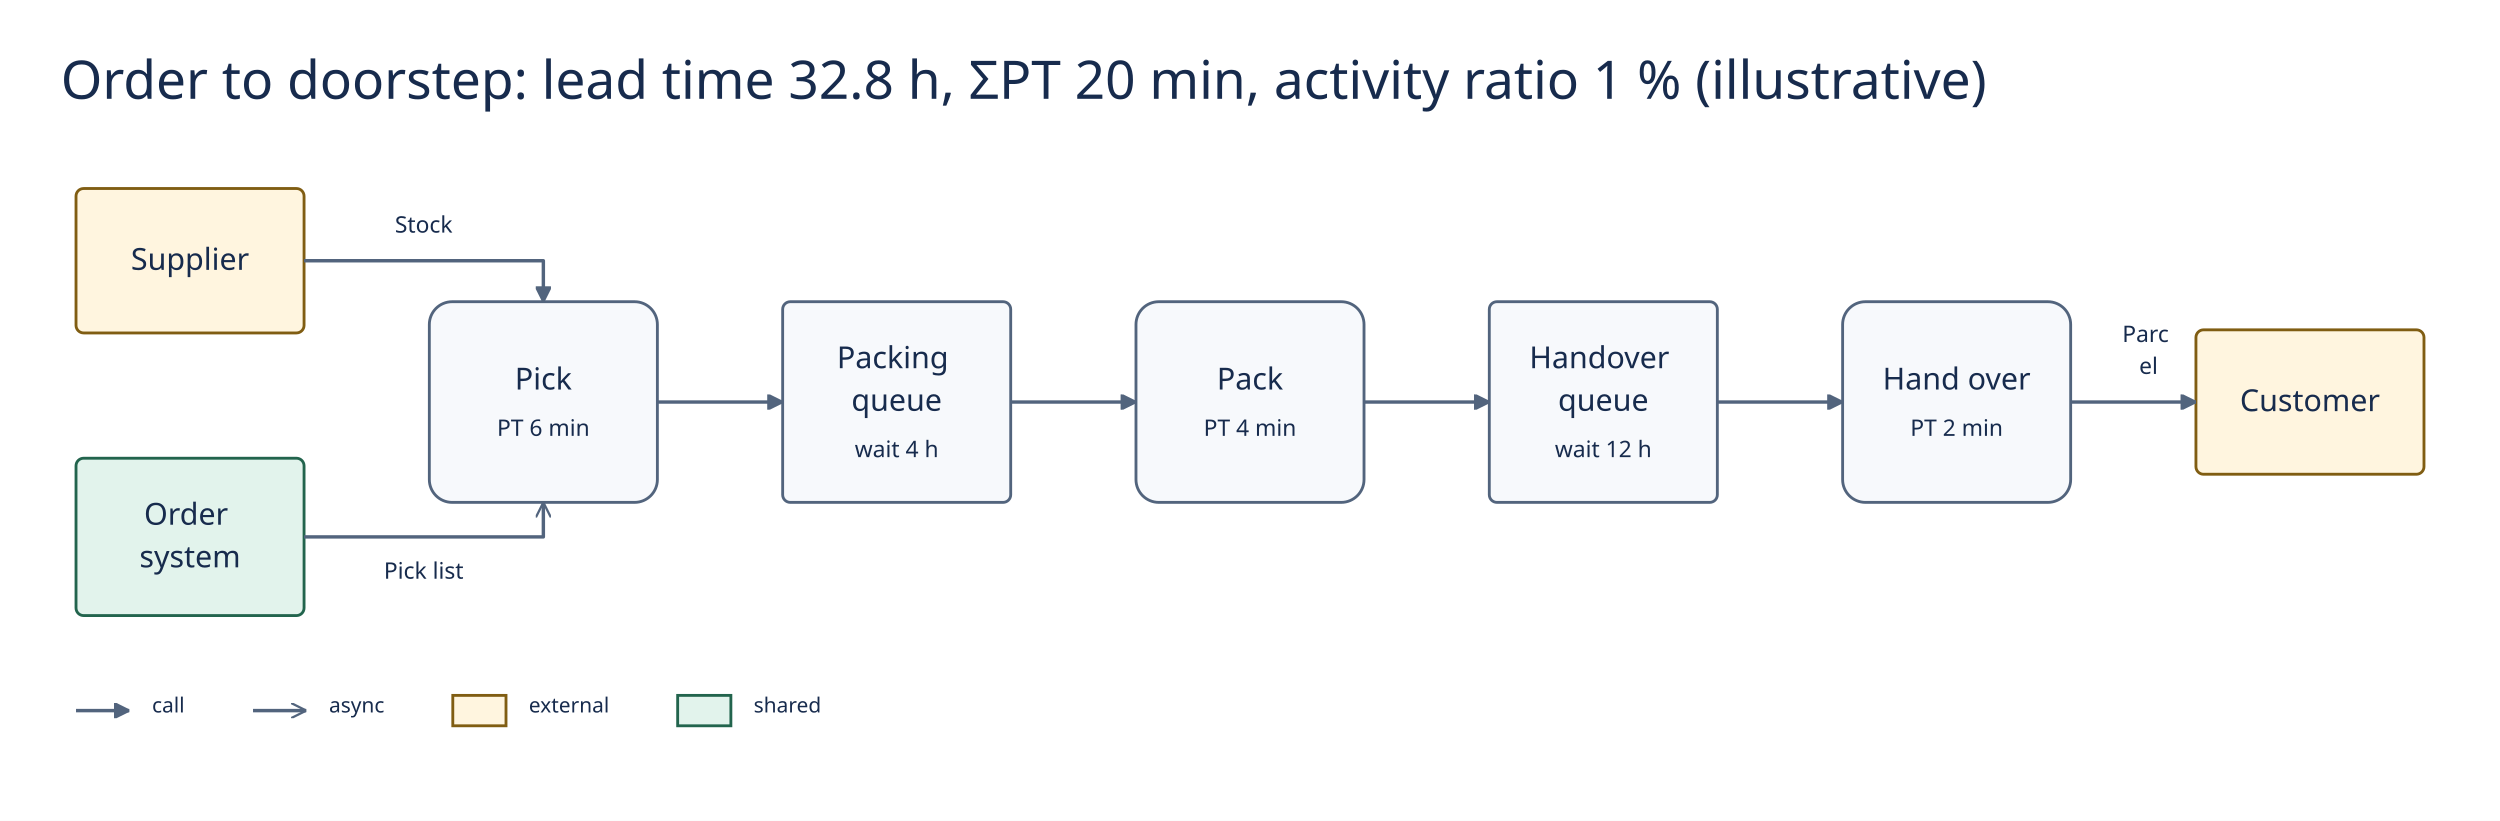
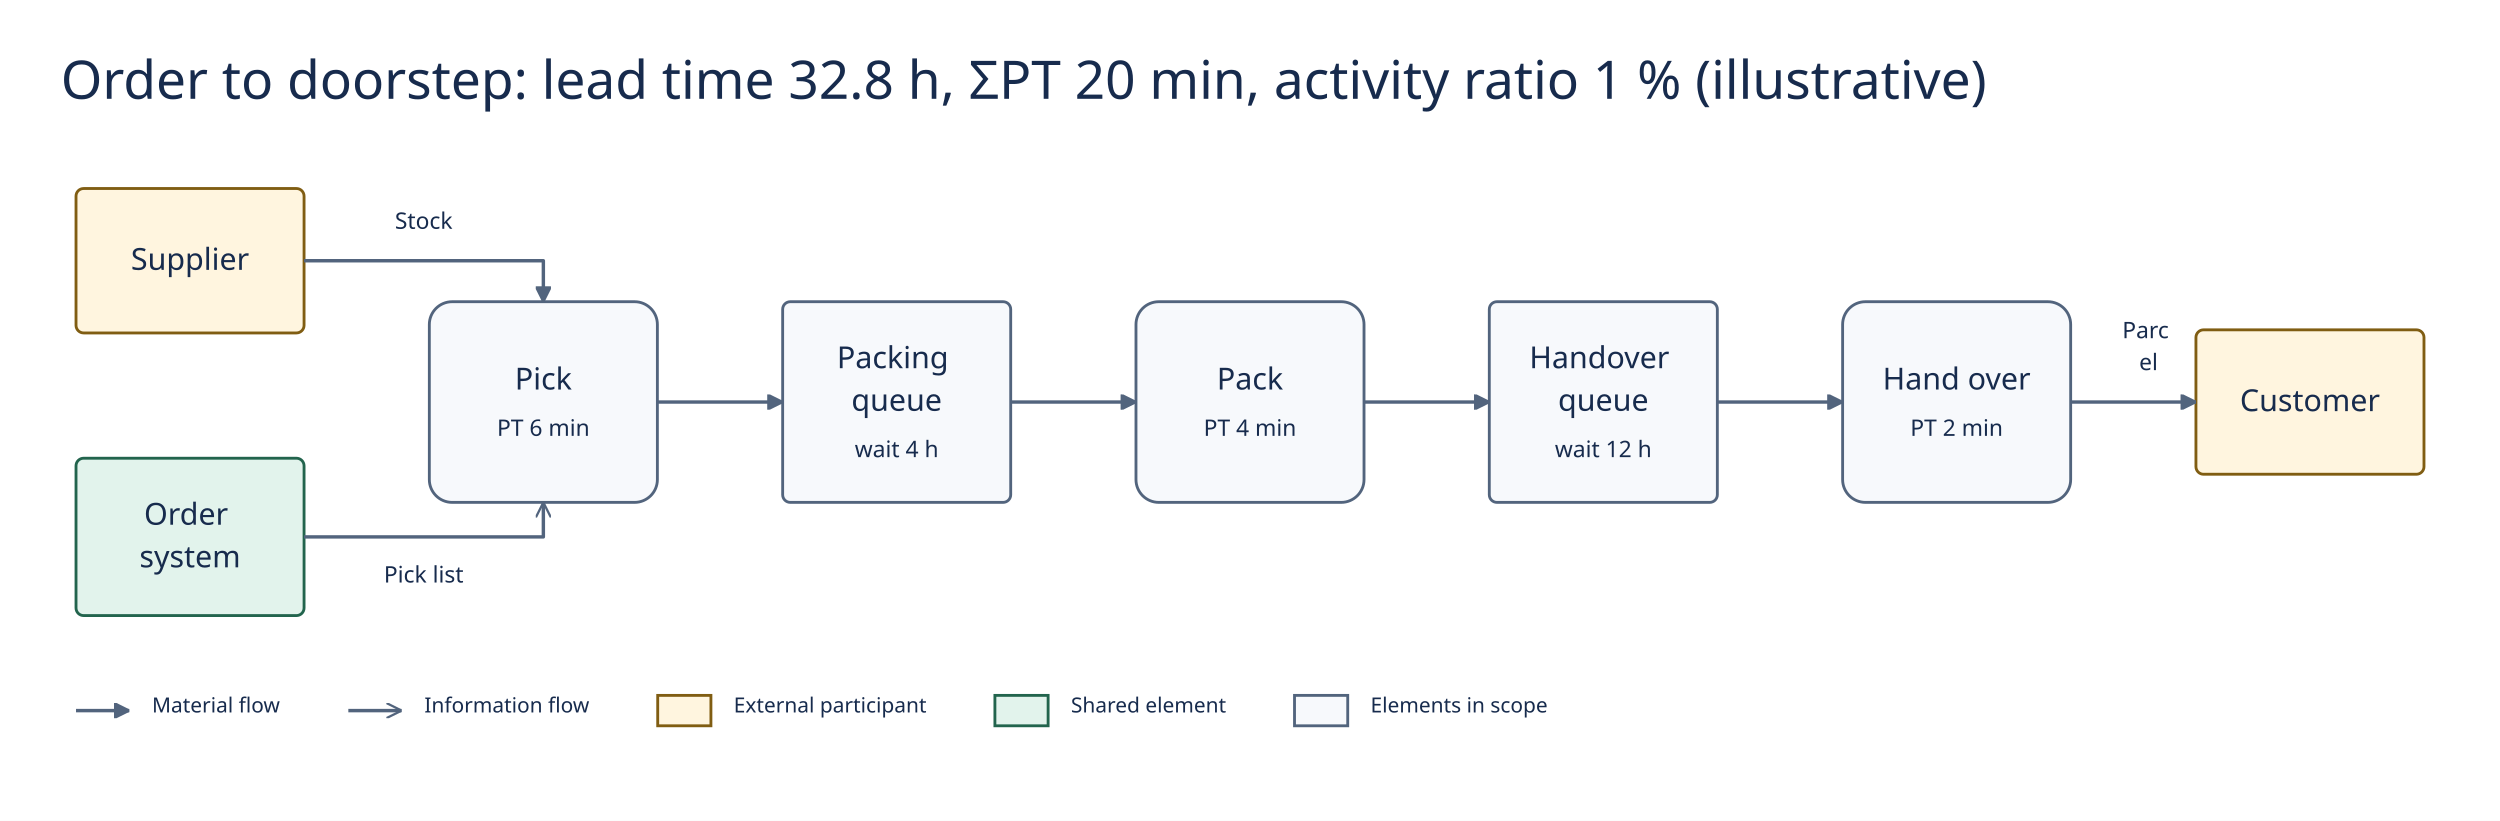
<svg xmlns="http://www.w3.org/2000/svg" viewBox="0 0 1315.531 431.922" width="1315.531" height="431.922" lang="en" role="img" aria-labelledby="a9-en-document-title a9-en-document-desc" data-archatlas="0.1" data-measured-with="pillow">
  <defs>
    <marker id="a9-en-marker-peer-arrow" viewBox="0 0 10 10" refX="10" refY="5" markerWidth="8" markerHeight="8" markerUnits="userSpaceOnUse" orient="auto-start-reverse">
      <path d="M 0 0 L 10 5 L 0 10 Z" fill="#52647d" stroke="#52647d" stroke-width="1.5" />
    </marker>
    <marker id="a9-en-marker-peer-circle" viewBox="0 0 10 10" refX="5" refY="5" markerWidth="8" markerHeight="8" markerUnits="userSpaceOnUse">
      <circle cx="5" cy="5" r="3.5" fill="#ffffff" stroke="#52647d" stroke-width="1.5" />
    </marker>
    <marker id="a9-en-marker-peer-open" viewBox="0 0 10 10" refX="10" refY="5" markerWidth="8" markerHeight="8" markerUnits="userSpaceOnUse" orient="auto-start-reverse">
      <path d="M 0 0 L 10 5 L 0 10" fill="none" stroke="#52647d" stroke-width="1.5" />
    </marker>
  </defs>
  <rect width="1315.531" height="431.922" fill="#ffffff" data-role="canvas" />
  <rect id="a9-en-shape-node-sup" data-id="sup" data-role="node" data-parent="" data-kind="external" fill="#fff5df" stroke="#805d12" stroke-width="1.5" data-box="40 99.2 120 76" x="40" y="99.2" width="120" height="76" rx="4" />
  <rect id="a9-en-shape-node-ord" data-id="ord" data-role="node" data-parent="" data-kind="system" fill="#e2f3ec" stroke="#22644d" stroke-width="1.5" data-box="40 241.122 120 82.8" x="40" y="241.122" width="120" height="82.8" rx="4" />
  <rect id="a9-en-shape-node-p1" data-id="p1" data-role="node" data-parent="" data-kind="task" fill="#f7f9fc" stroke="#52647d" stroke-width="1.5" data-box="225.922 158.761 120 105.6" x="225.922" y="158.761" width="120" height="105.6" rx="12" />
  <rect id="a9-en-shape-node-q1" data-id="q1" data-role="node" data-parent="" data-kind="queue" fill="#f7f9fc" stroke="#52647d" stroke-width="1.5" data-box="411.844 158.761 120 105.6" x="411.844" y="158.761" width="120" height="105.6" rx="4" />
  <rect id="a9-en-shape-node-p2" data-id="p2" data-role="node" data-parent="" data-kind="task" fill="#f7f9fc" stroke="#52647d" stroke-width="1.5" data-box="597.766 158.761 120 105.6" x="597.766" y="158.761" width="120" height="105.6" rx="12" />
  <rect id="a9-en-shape-node-q2" data-id="q2" data-role="node" data-parent="" data-kind="queue" fill="#f7f9fc" stroke="#52647d" stroke-width="1.5" data-box="783.688 158.761 120 105.6" x="783.688" y="158.761" width="120" height="105.6" rx="4" />
  <rect id="a9-en-shape-node-p3" data-id="p3" data-role="node" data-parent="" data-kind="task" fill="#f7f9fc" stroke="#52647d" stroke-width="1.5" data-box="969.609 158.761 120 105.6" x="969.609" y="158.761" width="120" height="105.6" rx="12" />
  <rect id="a9-en-shape-node-cus" data-id="cus" data-role="node" data-parent="" data-kind="external" fill="#fff5df" stroke="#805d12" stroke-width="1.5" data-box="1155.531 173.561 120 76" x="1155.531" y="173.561" width="120" height="76" rx="4" />
-   <rect id="a9-en-shape-legend-swatch-__legend-swatch-2" data-id="__legend-swatch-2" data-role="legend-swatch" data-parent="" data-kind="component" fill="#fff5df" stroke="#805d12" stroke-width="1.5" data-box="238.266 365.922 28 16" x="238.266" y="365.922" width="28" height="16" rx="0" />
-   <rect id="a9-en-shape-legend-swatch-__legend-swatch-3" data-id="__legend-swatch-3" data-role="legend-swatch" data-parent="" data-kind="component" fill="#e2f3ec" stroke="#22644d" stroke-width="1.5" data-box="356.594 365.922 28 16" x="356.594" y="365.922" width="28" height="16" rx="0" />
+   <rect id="a9-en-shape-legend-swatch-__legend-swatch-2" data-id="__legend-swatch-2" data-role="legend-swatch" data-parent="" data-kind="component" fill="#fff5df" stroke="#805d12" stroke-width="1.5" data-box="346.094 365.922 28 16" x="346.094" y="365.922" width="28" height="16" rx="0" />
+   <rect id="a9-en-shape-legend-swatch-__legend-swatch-3" data-id="__legend-swatch-3" data-role="legend-swatch" data-parent="" data-kind="component" fill="#e2f3ec" stroke="#22644d" stroke-width="1.5" data-box="523.531 365.922 28 16" x="523.531" y="365.922" width="28" height="16" rx="0" />
+   <rect id="a9-en-shape-legend-swatch-__legend-swatch-4" data-id="__legend-swatch-4" data-role="legend-swatch" data-parent="" data-kind="component" fill="#f7f9fc" stroke="#52647d" stroke-width="1.5" data-box="681.188 365.922 28 16" x="681.188" y="365.922" width="28" height="16" rx="0" />
  <polyline id="a9-en-edge-edge-1" data-id="edge-1" data-role="edge" data-from="sup" data-to="p1" data-kind="call" points="160,137.2 285.922,137.2 285.922,158.761" fill="none" stroke="#52647d" stroke-width="1.8" stroke-linejoin="round" marker-end="url(#a9-en-marker-peer-arrow)" />
  <polyline id="a9-en-edge-edge-2" data-id="edge-2" data-role="edge" data-from="ord" data-to="p1" data-kind="async" points="160,282.522 285.922,282.522 285.922,264.361" fill="none" stroke="#52647d" stroke-width="1.8" stroke-linejoin="round" marker-end="url(#a9-en-marker-peer-open)" />
  <polyline id="a9-en-edge-edge-3" data-id="edge-3" data-role="edge" data-from="p1" data-to="q1" data-kind="call" points="345.922,211.561 411.844,211.561" fill="none" stroke="#52647d" stroke-width="1.8" stroke-linejoin="round" marker-end="url(#a9-en-marker-peer-arrow)" />
  <polyline id="a9-en-edge-edge-4" data-id="edge-4" data-role="edge" data-from="q1" data-to="p2" data-kind="call" points="531.844,211.561 597.766,211.561" fill="none" stroke="#52647d" stroke-width="1.8" stroke-linejoin="round" marker-end="url(#a9-en-marker-peer-arrow)" />
  <polyline id="a9-en-edge-edge-5" data-id="edge-5" data-role="edge" data-from="p2" data-to="q2" data-kind="call" points="717.766,211.561 783.688,211.561" fill="none" stroke="#52647d" stroke-width="1.8" stroke-linejoin="round" marker-end="url(#a9-en-marker-peer-arrow)" />
  <polyline id="a9-en-edge-edge-6" data-id="edge-6" data-role="edge" data-from="q2" data-to="p3" data-kind="call" points="903.688,211.561 969.609,211.561" fill="none" stroke="#52647d" stroke-width="1.8" stroke-linejoin="round" marker-end="url(#a9-en-marker-peer-arrow)" />
  <polyline id="a9-en-edge-edge-7" data-id="edge-7" data-role="edge" data-from="p3" data-to="cus" data-kind="call" points="1089.609,211.561 1105.609,211.561 1105.609,211.561 1155.531,211.561" fill="none" stroke="#52647d" stroke-width="1.8" stroke-linejoin="round" marker-end="url(#a9-en-marker-peer-arrow)" />
  <polyline id="a9-en-edge-legend-line-0" data-id="legend-line-0" data-role="edge" data-from="" data-to="" data-kind="legend" points="40,373.922 68,373.922" fill="none" stroke="#52647d" stroke-width="1.8" stroke-linejoin="round" marker-end="url(#a9-en-marker-peer-arrow)" />
-   <polyline id="a9-en-edge-legend-line-1" data-id="legend-line-1" data-role="edge" data-from="" data-to="" data-kind="legend" points="133.141,373.922 161.141,373.922" fill="none" stroke="#52647d" stroke-width="1.8" stroke-linejoin="round" marker-end="url(#a9-en-marker-peer-open)" />
-   <rect id="a9-en-shape-label-bg-__edge-1-background" data-id="__edge-1-background" data-role="label-bg" data-parent="edge-1" x="202.781" y="106.4" width="40.359" height="24.8" fill="#ffffff" fill-opacity="0.92" rx="3" />
-   <rect id="a9-en-shape-label-bg-__edge-2-background" data-id="__edge-2-background" data-role="label-bg" data-parent="edge-2" x="197" y="288.522" width="51.922" height="24.8" fill="#ffffff" fill-opacity="0.92" rx="3" />
-   <rect id="a9-en-shape-label-bg-__edge-7-background" data-id="__edge-7-background" data-role="label-bg" data-parent="edge-7" x="1113.328" y="163.961" width="34.484" height="41.6" fill="#ffffff" fill-opacity="0.92" rx="3" />
+   <polyline id="a9-en-edge-legend-line-1" data-id="legend-line-1" data-role="edge" data-from="" data-to="" data-kind="legend" points="183.297,373.922 211.297,373.922" fill="none" stroke="#52647d" stroke-width="1.8" stroke-linejoin="round" marker-end="url(#a9-en-marker-peer-open)" />
+   <rect id="a9-en-shape-label-bg-__edge-1-background" data-id="__edge-1-background" data-role="label-bg" data-parent="edge-1" x="202.781" y="104.4" width="40.359" height="24.8" fill="#ffffff" fill-opacity="0.92" rx="3" />
+   <rect id="a9-en-shape-label-bg-__edge-2-background" data-id="__edge-2-background" data-role="label-bg" data-parent="edge-2" x="197" y="290.522" width="51.922" height="24.8" fill="#ffffff" fill-opacity="0.92" rx="3" />
+   <rect id="a9-en-shape-label-bg-__edge-7-background" data-id="__edge-7-background" data-role="label-bg" data-parent="edge-7" x="1113.328" y="161.961" width="34.484" height="41.6" fill="#ffffff" fill-opacity="0.92" rx="3" />
  <text id="a9-en-text-title-figure-title" data-id="figure-title" data-role="title" data-owner="" x="32" y="52" font-size="28" font-family="&quot;Noto Sans&quot;, &quot;DejaVu Sans&quot;, &quot;Liberation Sans&quot;, &quot;Noto Sans CJK SC&quot;, sans-serif" text-anchor="start" fill="#172b4d" data-text-box="32 24 1013.281 39.2">
    <tspan x="32" y="52">
      <tspan font-family="Noto Sans">Order to doorstep: lead time 32.8 h, ΣPT 20 min, activity ratio 1 % (illustrative)</tspan>
    </tspan>
  </text>
  <text id="a9-en-text-name-sup-name" data-id="sup-name" data-role="name" data-owner="sup" x="100" y="142" font-size="16" font-family="&quot;Noto Sans&quot;, &quot;DejaVu Sans&quot;, &quot;Liberation Sans&quot;, &quot;Noto Sans CJK SC&quot;, sans-serif" text-anchor="middle" fill="#172b4d" data-text-box="68.875 126 62.25 22.4">
    <tspan x="100" y="142">
      <tspan font-family="Noto Sans">Supplier</tspan>
    </tspan>
  </text>
  <text id="a9-en-text-name-ord-name" data-id="ord-name" data-role="name" data-owner="ord" x="100" y="276.122" font-size="16" font-family="&quot;Noto Sans&quot;, &quot;DejaVu Sans&quot;, &quot;Liberation Sans&quot;, &quot;Noto Sans CJK SC&quot;, sans-serif" text-anchor="middle" fill="#172b4d" data-text-box="73.383 260.122 53.234 44.8">
    <tspan x="100" y="276.122">
      <tspan font-family="Noto Sans">Order</tspan>
    </tspan>
    <tspan x="100" y="298.522">
      <tspan font-family="Noto Sans">system</tspan>
    </tspan>
  </text>
  <text id="a9-en-text-name-p1-name" data-id="p1-name" data-role="name" data-owner="p1" x="285.922" y="204.961" font-size="16" font-family="&quot;Noto Sans&quot;, &quot;DejaVu Sans&quot;, &quot;Liberation Sans&quot;, &quot;Noto Sans CJK SC&quot;, sans-serif" text-anchor="middle" fill="#172b4d" data-text-box="270.898 188.961 30.047 22.4">
    <tspan x="285.922" y="204.961">
      <tspan font-family="Noto Sans">Pick</tspan>
    </tspan>
  </text>
  <text id="a9-en-text-sub-p1-sub" data-id="p1-sub" data-role="sub" data-owner="p1" x="285.922" y="229.361" font-size="12" font-family="&quot;Noto Sans&quot;, &quot;DejaVu Sans&quot;, &quot;Liberation Sans&quot;, &quot;Noto Sans CJK SC&quot;, sans-serif" text-anchor="middle" fill="#172b4d" data-text-box="261.531 217.361 48.781 16.8">
    <tspan x="285.922" y="229.361">
      <tspan font-family="Noto Sans">PT 6 min</tspan>
    </tspan>
  </text>
  <text id="a9-en-text-name-q1-name" data-id="q1-name" data-role="name" data-owner="q1" x="471.844" y="193.761" font-size="16" font-family="&quot;Noto Sans&quot;, &quot;DejaVu Sans&quot;, &quot;Liberation Sans&quot;, &quot;Noto Sans CJK SC&quot;, sans-serif" text-anchor="middle" fill="#172b4d" data-text-box="442.469 177.761 58.75 44.8">
    <tspan x="471.844" y="193.761">
      <tspan font-family="Noto Sans">Packing</tspan>
    </tspan>
    <tspan x="471.844" y="216.161">
      <tspan font-family="Noto Sans">queue</tspan>
    </tspan>
  </text>
  <text id="a9-en-text-sub-q1-sub" data-id="q1-sub" data-role="sub" data-owner="q1" x="471.844" y="240.561" font-size="12" font-family="&quot;Noto Sans&quot;, &quot;DejaVu Sans&quot;, &quot;Liberation Sans&quot;, &quot;Noto Sans CJK SC&quot;, sans-serif" text-anchor="middle" fill="#172b4d" data-text-box="449.781 228.561 44.125 16.8">
    <tspan x="471.844" y="240.561">
      <tspan font-family="Noto Sans">wait 4 h</tspan>
    </tspan>
  </text>
  <text id="a9-en-text-name-p2-name" data-id="p2-name" data-role="name" data-owner="p2" x="657.766" y="204.961" font-size="16" font-family="&quot;Noto Sans&quot;, &quot;DejaVu Sans&quot;, &quot;Liberation Sans&quot;, &quot;Noto Sans CJK SC&quot;, sans-serif" text-anchor="middle" fill="#172b4d" data-text-box="640.32 188.961 34.891 22.4">
    <tspan x="657.766" y="204.961">
      <tspan font-family="Noto Sans">Pack</tspan>
    </tspan>
  </text>
  <text id="a9-en-text-sub-p2-sub" data-id="p2-sub" data-role="sub" data-owner="p2" x="657.766" y="229.361" font-size="12" font-family="&quot;Noto Sans&quot;, &quot;DejaVu Sans&quot;, &quot;Liberation Sans&quot;, &quot;Noto Sans CJK SC&quot;, sans-serif" text-anchor="middle" fill="#172b4d" data-text-box="633.375 217.361 48.781 16.8">
    <tspan x="657.766" y="229.361">
      <tspan font-family="Noto Sans">PT 4 min</tspan>
    </tspan>
  </text>
  <text id="a9-en-text-name-q2-name" data-id="q2-name" data-role="name" data-owner="q2" x="843.688" y="193.761" font-size="16" font-family="&quot;Noto Sans&quot;, &quot;DejaVu Sans&quot;, &quot;Liberation Sans&quot;, &quot;Noto Sans CJK SC&quot;, sans-serif" text-anchor="middle" fill="#172b4d" data-text-box="806.836 177.761 73.703 44.8">
    <tspan x="843.688" y="193.761">
      <tspan font-family="Noto Sans">Handover</tspan>
    </tspan>
    <tspan x="843.688" y="216.161">
      <tspan font-family="Noto Sans">queue</tspan>
    </tspan>
  </text>
  <text id="a9-en-text-sub-q2-sub" data-id="q2-sub" data-role="sub" data-owner="q2" x="843.688" y="240.561" font-size="12" font-family="&quot;Noto Sans&quot;, &quot;DejaVu Sans&quot;, &quot;Liberation Sans&quot;, &quot;Noto Sans CJK SC&quot;, sans-serif" text-anchor="middle" fill="#172b4d" data-text-box="818.195 228.561 50.984 16.8">
    <tspan x="843.688" y="240.561">
      <tspan font-family="Noto Sans">wait 12 h</tspan>
    </tspan>
  </text>
  <text id="a9-en-text-name-p3-name" data-id="p3-name" data-role="name" data-owner="p3" x="1029.609" y="204.961" font-size="16" font-family="&quot;Noto Sans&quot;, &quot;DejaVu Sans&quot;, &quot;Liberation Sans&quot;, &quot;Noto Sans CJK SC&quot;, sans-serif" text-anchor="middle" fill="#172b4d" data-text-box="990.68 188.961 77.859 22.4">
    <tspan x="1029.609" y="204.961">
      <tspan font-family="Noto Sans">Hand over</tspan>
    </tspan>
  </text>
  <text id="a9-en-text-sub-p3-sub" data-id="p3-sub" data-role="sub" data-owner="p3" x="1029.609" y="229.361" font-size="12" font-family="&quot;Noto Sans&quot;, &quot;DejaVu Sans&quot;, &quot;Liberation Sans&quot;, &quot;Noto Sans CJK SC&quot;, sans-serif" text-anchor="middle" fill="#172b4d" data-text-box="1005.219 217.361 48.781 16.8">
    <tspan x="1029.609" y="229.361">
      <tspan font-family="Noto Sans">PT 2 min</tspan>
    </tspan>
  </text>
  <text id="a9-en-text-name-cus-name" data-id="cus-name" data-role="name" data-owner="cus" x="1215.531" y="216.361" font-size="16" font-family="&quot;Noto Sans&quot;, &quot;DejaVu Sans&quot;, &quot;Liberation Sans&quot;, &quot;Noto Sans CJK SC&quot;, sans-serif" text-anchor="middle" fill="#172b4d" data-text-box="1178.672 200.361 73.719 22.4">
    <tspan x="1215.531" y="216.361">
      <tspan font-family="Noto Sans">Customer</tspan>
    </tspan>
  </text>
-   <text id="a9-en-text-edge-label-edge-1-label" data-id="edge-1-label" data-role="edge-label" data-owner="edge-1" x="222.961" y="122.4" font-size="12" font-family="&quot;Noto Sans&quot;, &quot;DejaVu Sans&quot;, &quot;Liberation Sans&quot;, &quot;Noto Sans CJK SC&quot;, sans-serif" text-anchor="middle" fill="#172b4d" data-text-box="207.781 110.4 30.359 16.8">
-     <tspan x="222.961" y="122.4">
+   <text id="a9-en-text-edge-label-edge-1-label" data-id="edge-1-label" data-role="edge-label" data-owner="edge-1" x="222.961" y="120.4" font-size="12" font-family="&quot;Noto Sans&quot;, &quot;DejaVu Sans&quot;, &quot;Liberation Sans&quot;, &quot;Noto Sans CJK SC&quot;, sans-serif" text-anchor="middle" fill="#172b4d" data-text-box="207.781 108.4 30.359 16.8">
+     <tspan x="222.961" y="120.4">
      <tspan font-family="Noto Sans">Stock</tspan>
    </tspan>
  </text>
-   <text id="a9-en-text-edge-label-edge-2-label" data-id="edge-2-label" data-role="edge-label" data-owner="edge-2" x="222.961" y="304.522" font-size="12" font-family="&quot;Noto Sans&quot;, &quot;DejaVu Sans&quot;, &quot;Liberation Sans&quot;, &quot;Noto Sans CJK SC&quot;, sans-serif" text-anchor="middle" fill="#172b4d" data-text-box="202 292.522 41.922 16.8">
-     <tspan x="222.961" y="304.522">
+   <text id="a9-en-text-edge-label-edge-2-label" data-id="edge-2-label" data-role="edge-label" data-owner="edge-2" x="222.961" y="306.522" font-size="12" font-family="&quot;Noto Sans&quot;, &quot;DejaVu Sans&quot;, &quot;Liberation Sans&quot;, &quot;Noto Sans CJK SC&quot;, sans-serif" text-anchor="middle" fill="#172b4d" data-text-box="202 294.522 41.922 16.8">
+     <tspan x="222.961" y="306.522">
      <tspan font-family="Noto Sans">Pick list</tspan>
    </tspan>
  </text>
-   <text id="a9-en-text-edge-label-edge-7-label" data-id="edge-7-label" data-role="edge-label" data-owner="edge-7" x="1130.57" y="179.961" font-size="12" font-family="&quot;Noto Sans&quot;, &quot;DejaVu Sans&quot;, &quot;Liberation Sans&quot;, &quot;Noto Sans CJK SC&quot;, sans-serif" text-anchor="middle" fill="#172b4d" data-text-box="1118.328 167.961 24.484 33.6">
-     <tspan x="1130.57" y="179.961">
+   <text id="a9-en-text-edge-label-edge-7-label" data-id="edge-7-label" data-role="edge-label" data-owner="edge-7" x="1130.57" y="177.961" font-size="12" font-family="&quot;Noto Sans&quot;, &quot;DejaVu Sans&quot;, &quot;Liberation Sans&quot;, &quot;Noto Sans CJK SC&quot;, sans-serif" text-anchor="middle" fill="#172b4d" data-text-box="1118.328 165.961 24.484 33.6">
+     <tspan x="1130.57" y="177.961">
      <tspan font-family="Noto Sans">Parc</tspan>
    </tspan>
-     <tspan x="1130.57" y="196.761">
+     <tspan x="1130.57" y="194.761">
      <tspan font-family="Noto Sans">el</tspan>
    </tspan>
  </text>
-   <text id="a9-en-text-legend-legend-0" data-id="legend-0" data-role="legend" data-owner="" x="80" y="374.922" font-size="11" font-family="&quot;Noto Sans&quot;, &quot;DejaVu Sans&quot;, &quot;Liberation Sans&quot;, &quot;Noto Sans CJK SC&quot;, sans-serif" text-anchor="start" fill="#172b4d" data-text-box="80 363.922 17.141 15.4">
+   <text id="a9-en-text-legend-legend-0" data-id="legend-0" data-role="legend" data-owner="" x="80" y="374.922" font-size="11" font-family="&quot;Noto Sans&quot;, &quot;DejaVu Sans&quot;, &quot;Liberation Sans&quot;, &quot;Noto Sans CJK SC&quot;, sans-serif" text-anchor="start" fill="#172b4d" data-text-box="80 363.922 67.297 15.4">
    <tspan x="80" y="374.922">
-       <tspan font-family="Noto Sans">call</tspan>
+       <tspan font-family="Noto Sans">Material flow</tspan>
    </tspan>
  </text>
-   <text id="a9-en-text-legend-legend-1" data-id="legend-1" data-role="legend" data-owner="" x="173.141" y="374.922" font-size="11" font-family="&quot;Noto Sans&quot;, &quot;DejaVu Sans&quot;, &quot;Liberation Sans&quot;, &quot;Noto Sans CJK SC&quot;, sans-serif" text-anchor="start" fill="#172b4d" data-text-box="173.141 363.922 29.125 15.4">
-     <tspan x="173.141" y="374.922">
-       <tspan font-family="Noto Sans">async</tspan>
+   <text id="a9-en-text-legend-legend-1" data-id="legend-1" data-role="legend" data-owner="" x="223.297" y="374.922" font-size="11" font-family="&quot;Noto Sans&quot;, &quot;DejaVu Sans&quot;, &quot;Liberation Sans&quot;, &quot;Noto Sans CJK SC&quot;, sans-serif" text-anchor="start" fill="#172b4d" data-text-box="223.297 363.922 86.797 15.4">
+     <tspan x="223.297" y="374.922">
+       <tspan font-family="Noto Sans">Information flow</tspan>
    </tspan>
  </text>
-   <text id="a9-en-text-legend-legend-2" data-id="legend-2" data-role="legend" data-owner="" x="278.266" y="374.922" font-size="11" font-family="&quot;Noto Sans&quot;, &quot;DejaVu Sans&quot;, &quot;Liberation Sans&quot;, &quot;Noto Sans CJK SC&quot;, sans-serif" text-anchor="start" fill="#172b4d" data-text-box="278.266 363.922 42.328 15.4">
-     <tspan x="278.266" y="374.922">
-       <tspan font-family="Noto Sans">external</tspan>
+   <text id="a9-en-text-legend-legend-2" data-id="legend-2" data-role="legend" data-owner="" x="386.094" y="374.922" font-size="11" font-family="&quot;Noto Sans&quot;, &quot;DejaVu Sans&quot;, &quot;Liberation Sans&quot;, &quot;Noto Sans CJK SC&quot;, sans-serif" text-anchor="start" fill="#172b4d" data-text-box="386.094 363.922 101.438 15.4">
+     <tspan x="386.094" y="374.922">
+       <tspan font-family="Noto Sans">External participant</tspan>
    </tspan>
  </text>
-   <text id="a9-en-text-legend-legend-3" data-id="legend-3" data-role="legend" data-owner="" x="396.594" y="374.922" font-size="11" font-family="&quot;Noto Sans&quot;, &quot;DejaVu Sans&quot;, &quot;Liberation Sans&quot;, &quot;Noto Sans CJK SC&quot;, sans-serif" text-anchor="start" fill="#172b4d" data-text-box="396.594 363.922 35.531 15.4">
-     <tspan x="396.594" y="374.922">
-       <tspan font-family="Noto Sans">shared</tspan>
+   <text id="a9-en-text-legend-legend-3" data-id="legend-3" data-role="legend" data-owner="" x="563.531" y="374.922" font-size="11" font-family="&quot;Noto Sans&quot;, &quot;DejaVu Sans&quot;, &quot;Liberation Sans&quot;, &quot;Noto Sans CJK SC&quot;, sans-serif" text-anchor="start" fill="#172b4d" data-text-box="563.531 363.922 81.656 15.4">
+     <tspan x="563.531" y="374.922">
+       <tspan font-family="Noto Sans">Shared element</tspan>
+     </tspan>
+   </text>
+   <text id="a9-en-text-legend-legend-4" data-id="legend-4" data-role="legend" data-owner="" x="721.188" y="374.922" font-size="11" font-family="&quot;Noto Sans&quot;, &quot;DejaVu Sans&quot;, &quot;Liberation Sans&quot;, &quot;Noto Sans CJK SC&quot;, sans-serif" text-anchor="start" fill="#172b4d" data-text-box="721.188 363.922 93.203 15.4">
+     <tspan x="721.188" y="374.922">
+       <tspan font-family="Noto Sans">Elements in scope</tspan>
    </tspan>
  </text>
</svg>
